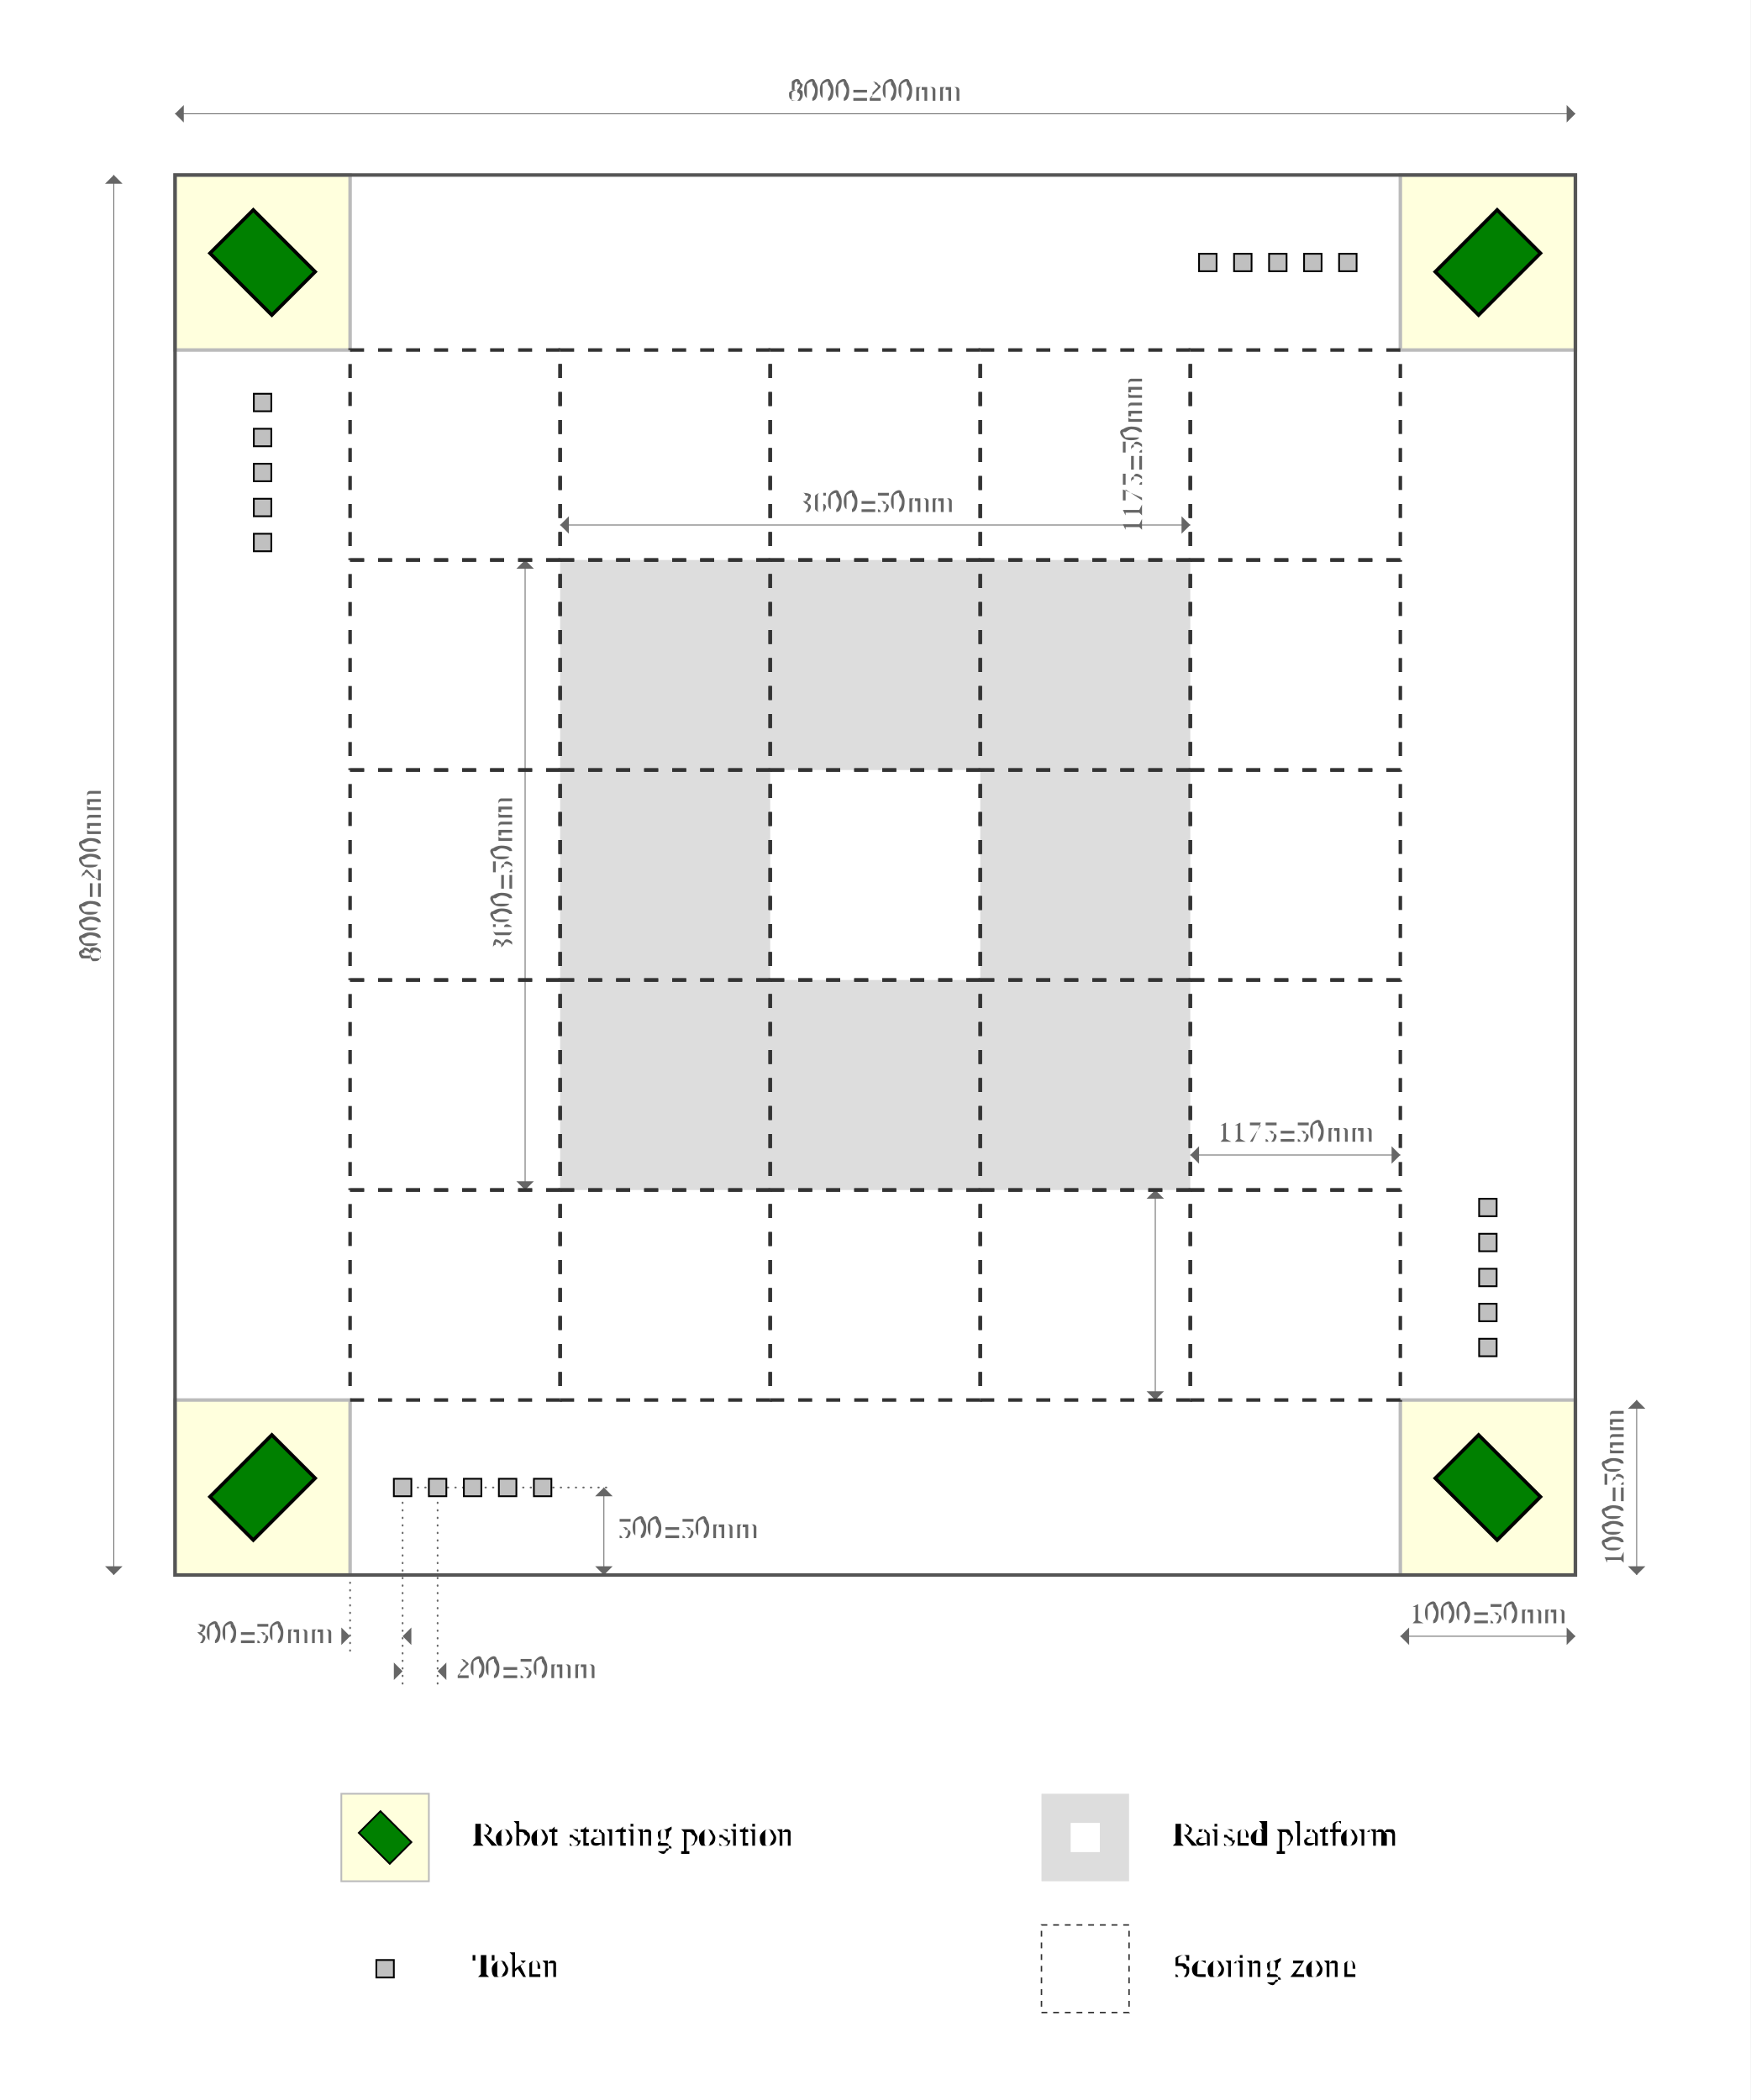
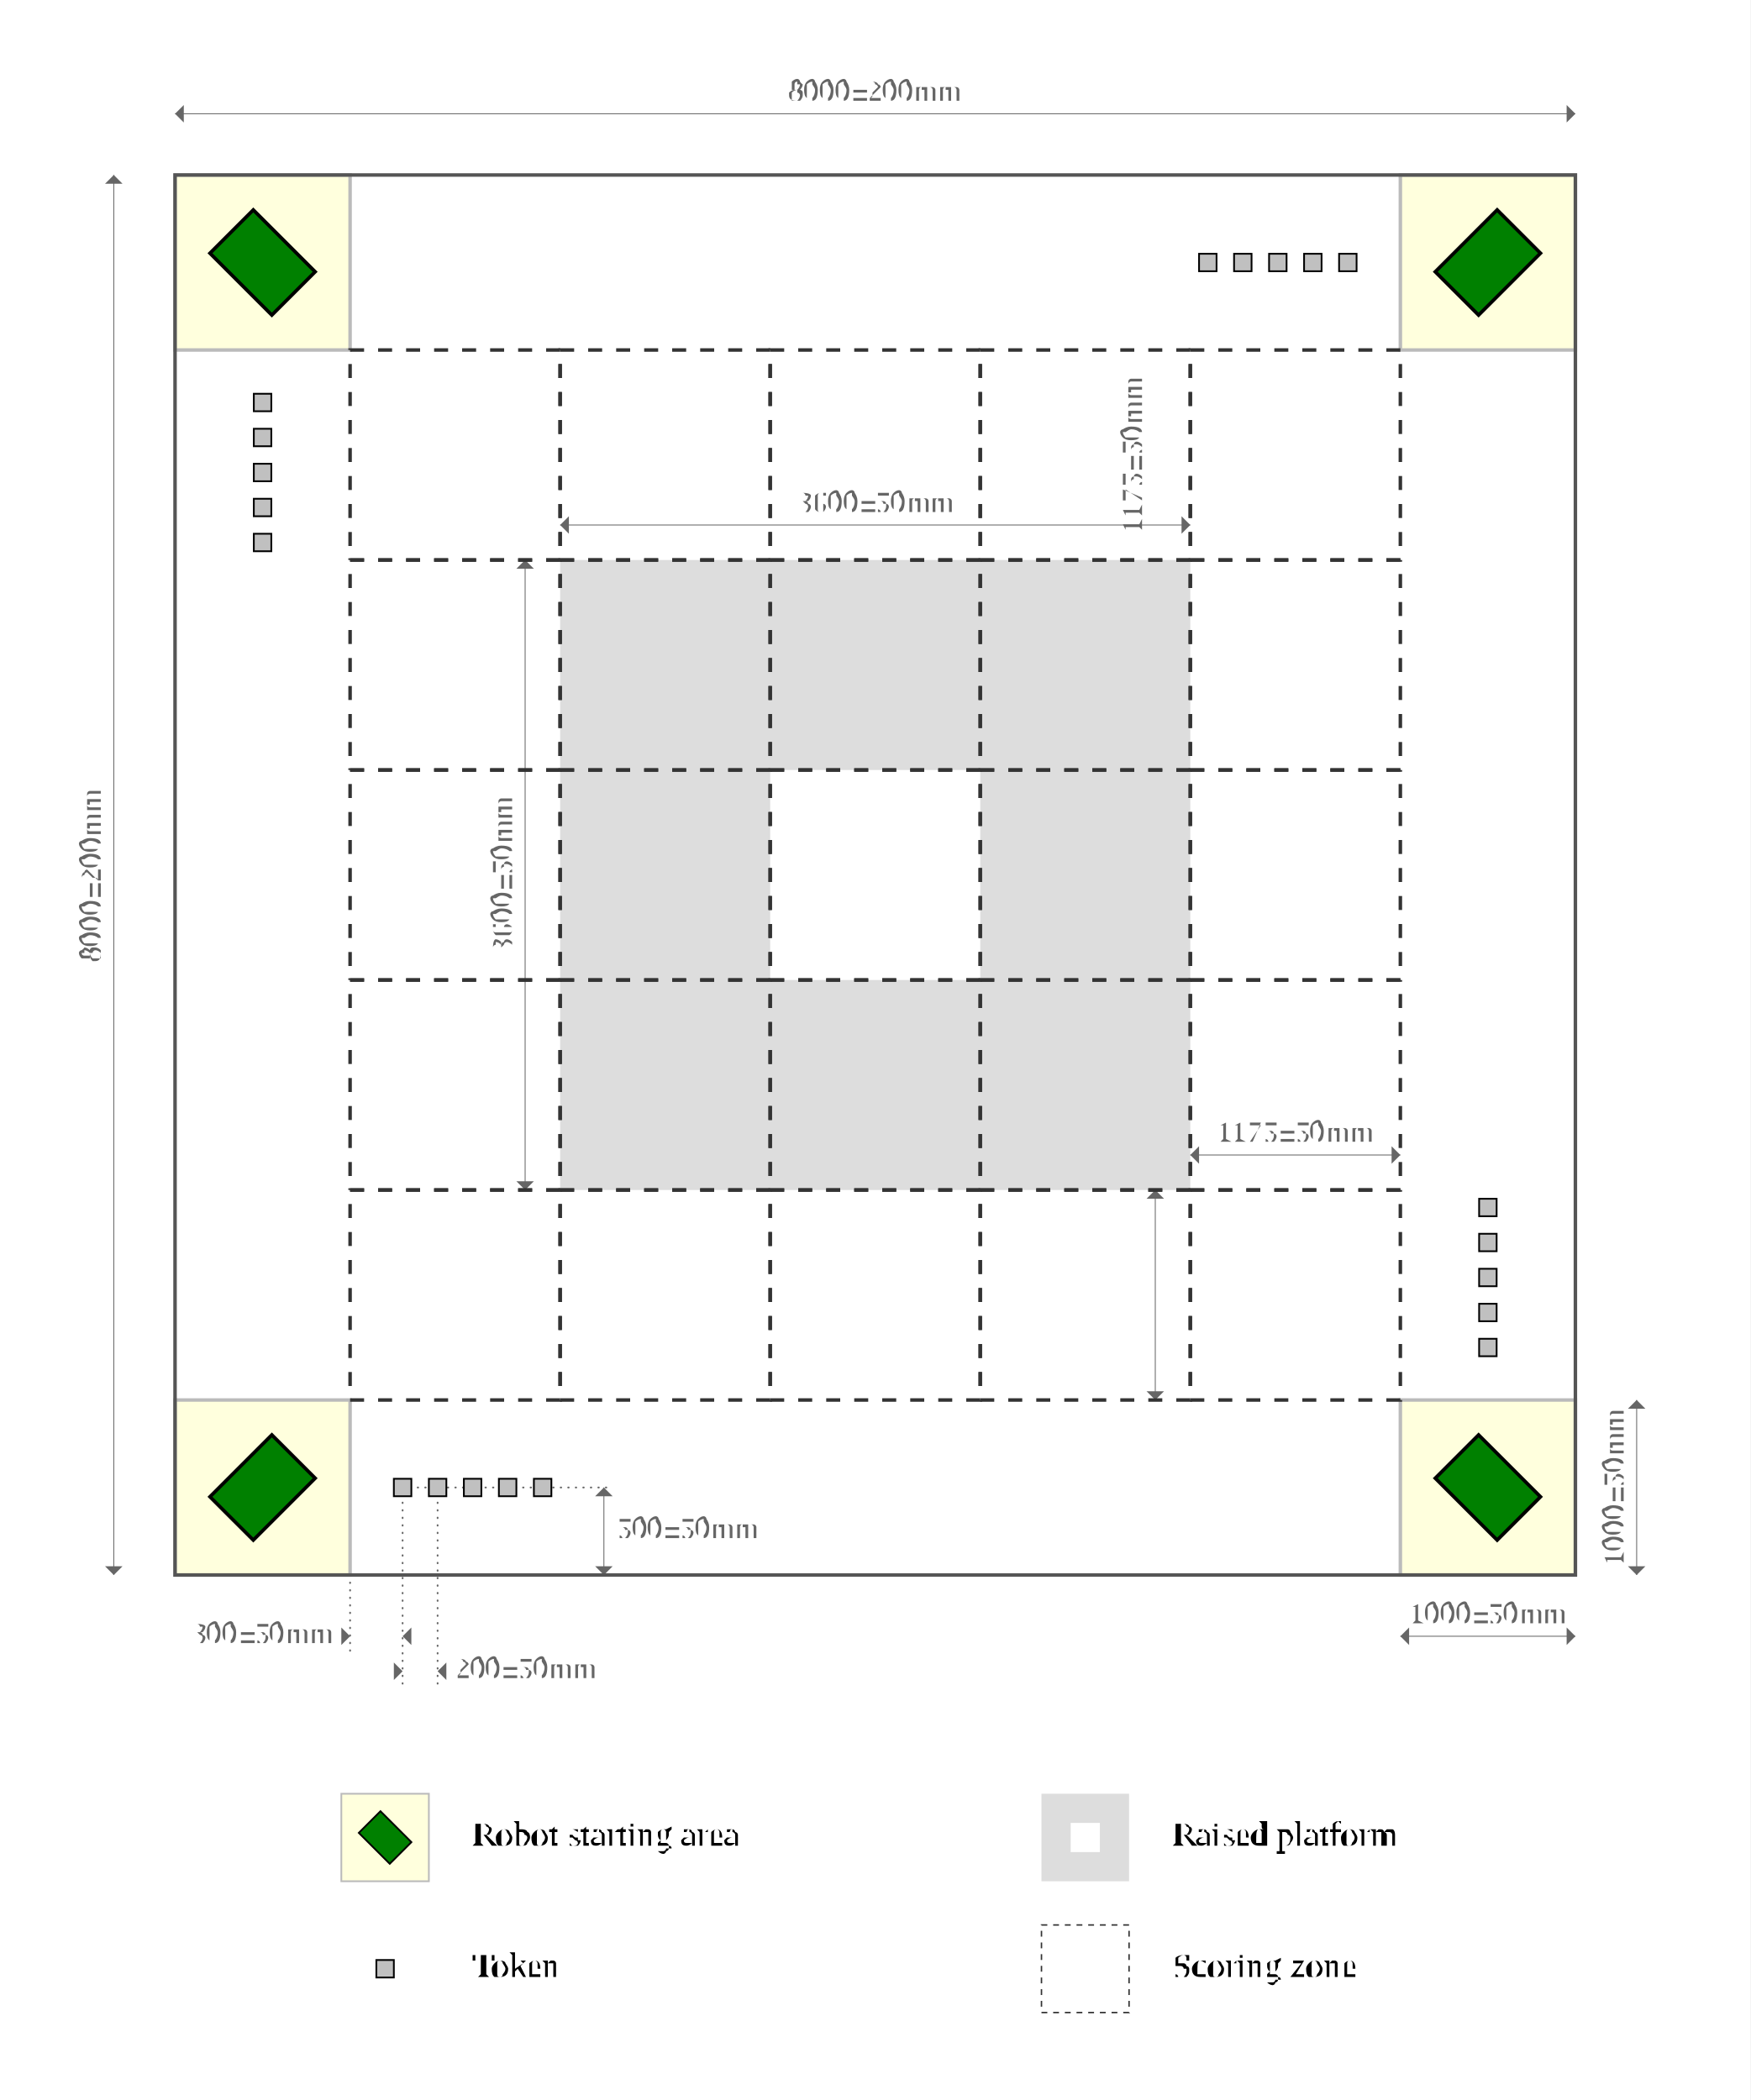
<svg xmlns="http://www.w3.org/2000/svg" xmlns:xlink="http://www.w3.org/1999/xlink" version="1.1" baseProfile="full" width="1000" height="1200">
  <style type="text/css">
    
      .arena-wall {
        fill: none;
        stroke: #555;
        stroke-width: .02;
      }

      #token {
        stroke: black;
        stroke-width: 0.01;
        fill: silver;
      }

      #robot {
        fill: green;
        stroke: black;
        stroke-width: 0.02;
      }

      #volcano {
        fill: #ddd;
      }

      .zone {
        stroke: #333;
        stroke-width: 0.02;
        /*stroke-dasharray: 0.141, 0.141;*/
        stroke-dasharray: 0.08 0.08;
        /*stroke-dashoffset: -50%;*/
        fill: none;
      }

      #start-zone {
        stroke: #bbb;
        stroke-width: 0.02;
        fill: #ffd;
      }

      .dimension line {
        stroke: #666;
        stroke-width: 0.005;
        marker-start: url(#dimension-arrow-head-start);
        marker-end: url(#dimension-arrow-head-end);
      }

      .dimension text {
        fill: #666;
        font-size: 0.175px;
      }
      .dimension text.above {
        text-anchor: middle;
      }
      .dimension text.left-rotated {
        text-anchor: middle;
        transform: rotate(-90deg);
      }
      .dimension text.left {
        text-anchor: end;
        dominant-baseline: middle;
      }
      .dimension text.right {
        text-anchor: start;
        dominant-baseline: middle;
      }

      .dimension-arrow-head {
        fill: #666;
      }

      .dimension-guide {
        stroke: #666;
        stroke-width: 0.01;
        stroke-dasharray: 0.003 0.04;
        stroke-linecap: round;
        fill: none;
      }

      .legend-label {
        font-size: 0.2px;
        text-anchor: start;
        dominant-baseline: middle;
      }
    
  </style>
  <defs>
    <rect x="-0.05" y="-0.05" width="0.10" height="0.10" id="token" />
    <rect width="0.35" height="0.5" x="-0.175" y="-0.25" id="robot" />
    <g id="start-zone">
      <rect x="-0.5" y="-0.5" width="1" height="1" />
    </g>
    <g id="start-zone-with-robot">
      <use xlink:href="#start-zone" />
      <use xlink:href="#robot" transform="rotate(135)" />
    </g>
    <g id="start-area">
      <use xlink:href="#start-zone-with-robot" transform="translate(0.5 0.5)" />
      <use xlink:href="#token" transform="translate(0.5 1.3)" />
      <use xlink:href="#token" transform="translate(0.5 1.5)" />
      <use xlink:href="#token" transform="translate(0.5 1.7)" />
      <use xlink:href="#token" transform="translate(0.5 1.9)" />
      <use xlink:href="#token" transform="translate(0.5 2.1)" />
    </g>
    <g id="zone">
      <rect x="-0.6" y="-0.6" width="1.2" height="1.2" class="zone" />
    </g>
    <g id="volcano">
      <path d="M-1.8 -1.8 v3.6 h3.6 v-3.6 h-3.6 l1.2 1.2 h1.2 v1.2 h-1.2 v-1.2" />
    </g>
    <g id="dimension-arrow-head" transform="scale(0.05)">
      <path d="M0,0 L1,1 L1,-1 L0,0" class="dimension-arrow-head" />
    </g>
    <marker id="dimension-arrow-head-start" orient="auto" markerWidth="1" markerHeight="2" refX="0" refY="1" markerUnits="userSpaceOnUse">
      <use xlink:href="#dimension-arrow-head" transform="translate(0 1)" />
    </marker>
    <marker id="dimension-arrow-head-end" orient="auto" markerWidth="1" markerHeight="2" refX="1" refY="1" markerUnits="userSpaceOnUse">
      <use xlink:href="#dimension-arrow-head" transform="translate(1 1) scale(-1 1)" />
    </marker>
  </defs>
  <rect width="100%" height="100%" fill="white" />
  <g id="arena-space" transform="scale(100)">
    <g id="arena" transform="translate(1 1)">
      <line x1="1" y1="8" x2="1" y2="8.45" class="dimension-guide" />
      <line x1="1.3" y1="7.5" x2="1.3" y2="8.65" class="dimension-guide" />
      <line x1="1.5" y1="7.5" x2="1.5" y2="8.65" class="dimension-guide" />
      <line x1="1.3" y1="7.5" x2="2.5" y2="7.5" class="dimension-guide" />
      <g class="dimension" transform="translate(1.15 8.35)">
        <use xlink:href="#dimension-arrow-head" transform="translate(-0.15 0) scale(-1 1)" />
        <use xlink:href="#dimension-arrow-head" transform="translate(0.15 0)" />
        <text x="-0.25" y="0" class="left">300±50mm</text>
      </g>
      <g class="dimension" transform="translate(1.4 8.55)">
        <use xlink:href="#dimension-arrow-head" transform="translate(-0.1 0) scale(-1 1)" />
        <use xlink:href="#dimension-arrow-head" transform="translate(0.1 0)" />
        <text x="0.2" y="0" class="right">200±50mm</text>
      </g>
      <g class="dimension" transform="translate(2.45 7.75)">
        <line x1="0" y1="-0.25" x2="0" y2="0.25" />
        <text x="0.075" y="0" class="right">500±50mm</text>
      </g>
      <use xlink:href="#start-area" />
      <use xlink:href="#start-area" transform="rotate(90 4 4)" />
      <use xlink:href="#start-area" transform="rotate(180 4 4)" />
      <use xlink:href="#start-area" transform="rotate(270 4 4)" />
      <g class="dimension" transform="translate(7.5 8.35)">
        <line x1="-0.5" y1="0" x2="0.5" y2="0" />
        <text x="0" y="-0.075" class="above">1000±50mm</text>
      </g>
      <g class="dimension" transform="translate(8.35 7.5)">
        <line x1="0" y1="-0.5" x2="0" y2="0.5" />
        <text x="0" y="-0.075" class="left-rotated">1000±50mm</text>
      </g>
      <rect width="8" height="8" x="0" y="0" class="arena-wall" />
      <g class="dimension" transform="translate(4 -0.35)">
        <line x1="-4" y1="0" x2="4" y2="0" />
        <text x="0" y="-0.075" class="above">8000±200mm</text>
      </g>
      <g class="dimension" transform="translate(-0.35 4)">
        <line x1="0" y1="-4" x2="0" y2="4" />
        <text x="0" y="-0.075" class="left-rotated">8000±200mm</text>
      </g>
      <use xlink:href="#volcano" transform="translate(4 4)" />
      <g class="dimension" transform="translate(4 3.2)">
        <line x1="1.8" y1="2.4" x2="3.0" y2="2.4" />
        <text x="2.4" y="2.325" class="above">1175±50mm</text>
      </g>
      <g class="dimension" transform="translate(3.2 4)">
        <line x1="2.4" y1="1.8" x2="2.4" y2="3.0" />
        <text x="2.4" y="2.325" class="left-rotated">1175±50mm</text>
      </g>
      <g class="dimension" transform="translate(4 2)">
        <line x1="-1.8" y1="0" x2="1.8" y2="0" />
        <text x="0" y="-0.075" class="above">3600±50mm</text>
      </g>
      <g class="dimension" transform="translate(2 4)">
        <line x1="0" y1="-1.8" x2="0" y2="1.8" />
        <text x="0" y="-0.075" class="left-rotated">3600±50mm</text>
      </g>
      <g transform="translate(4 4)">
        <use xlink:href="#zone" />
        <use xlink:href="#zone" transform="translate(-1.2 -1.2)" />
        <use xlink:href="#zone" transform="translate(-1.2 0)" />
        <use xlink:href="#zone" transform="translate(-1.2 1.2)" />
        <use xlink:href="#zone" transform="translate(0 1.2)" />
        <use xlink:href="#zone" transform="translate(1.2 1.2)" />
        <use xlink:href="#zone" transform="translate(1.2 0)" />
        <use xlink:href="#zone" transform="translate(1.2 -1.2)" />
        <use xlink:href="#zone" transform="translate(0 -1.2)" />
        <use xlink:href="#zone" transform="translate(0 -2.4)" />
        <use xlink:href="#zone" transform="translate(1.2 -2.4)" />
        <use xlink:href="#zone" transform="translate(2.4 -2.4)" />
        <use xlink:href="#zone" transform="translate(2.4 -1.2)" />
        <use xlink:href="#zone" transform="translate(2.4 0)" />
        <use xlink:href="#zone" transform="translate(2.4 1.2)" />
        <use xlink:href="#zone" transform="translate(2.4 2.4)" />
        <use xlink:href="#zone" transform="translate(1.2 2.4)" />
        <use xlink:href="#zone" transform="translate(0 2.4)" />
        <use xlink:href="#zone" transform="translate(-1.2 2.4)" />
        <use xlink:href="#zone" transform="translate(-2.4 2.4)" />
        <use xlink:href="#zone" transform="translate(-2.4 1.2)" />
        <use xlink:href="#zone" transform="translate(-2.4 0)" />
        <use xlink:href="#zone" transform="translate(-2.4 -1.2)" />
        <use xlink:href="#zone" transform="translate(-2.4 -2.4)" />
        <use xlink:href="#zone" transform="translate(-1.2 -2.4)" />
      </g>
    </g>
    <g id="legend" transform="translate(2.2 10.5)">
      <g transform="translate(0 0)">
        <use xlink:href="#start-zone-with-robot" transform="scale(0.5)" />
-         <text x="0.5" y="0" class="legend-label">Robot starting position</text>
+         <text x="0.5" y="0" class="legend-label">Robot starting area</text>
      </g>
      <g transform="translate(0 0.75)">
        <use xlink:href="#token" />
        <text x="0.5" y="0" class="legend-label">Token</text>
      </g>
      <g transform="translate(4 0)">
        <use xlink:href="#volcano" transform="scale(0.139)" />
        <text x="0.5" y="0" class="legend-label">Raised platform</text>
      </g>
      <g transform="translate(4 0.75)">
        <use xlink:href="#zone" transform="scale(0.417)" />
        <text x="0.5" y="0" class="legend-label">Scoring zone</text>
      </g>
    </g>
  </g>
</svg>
